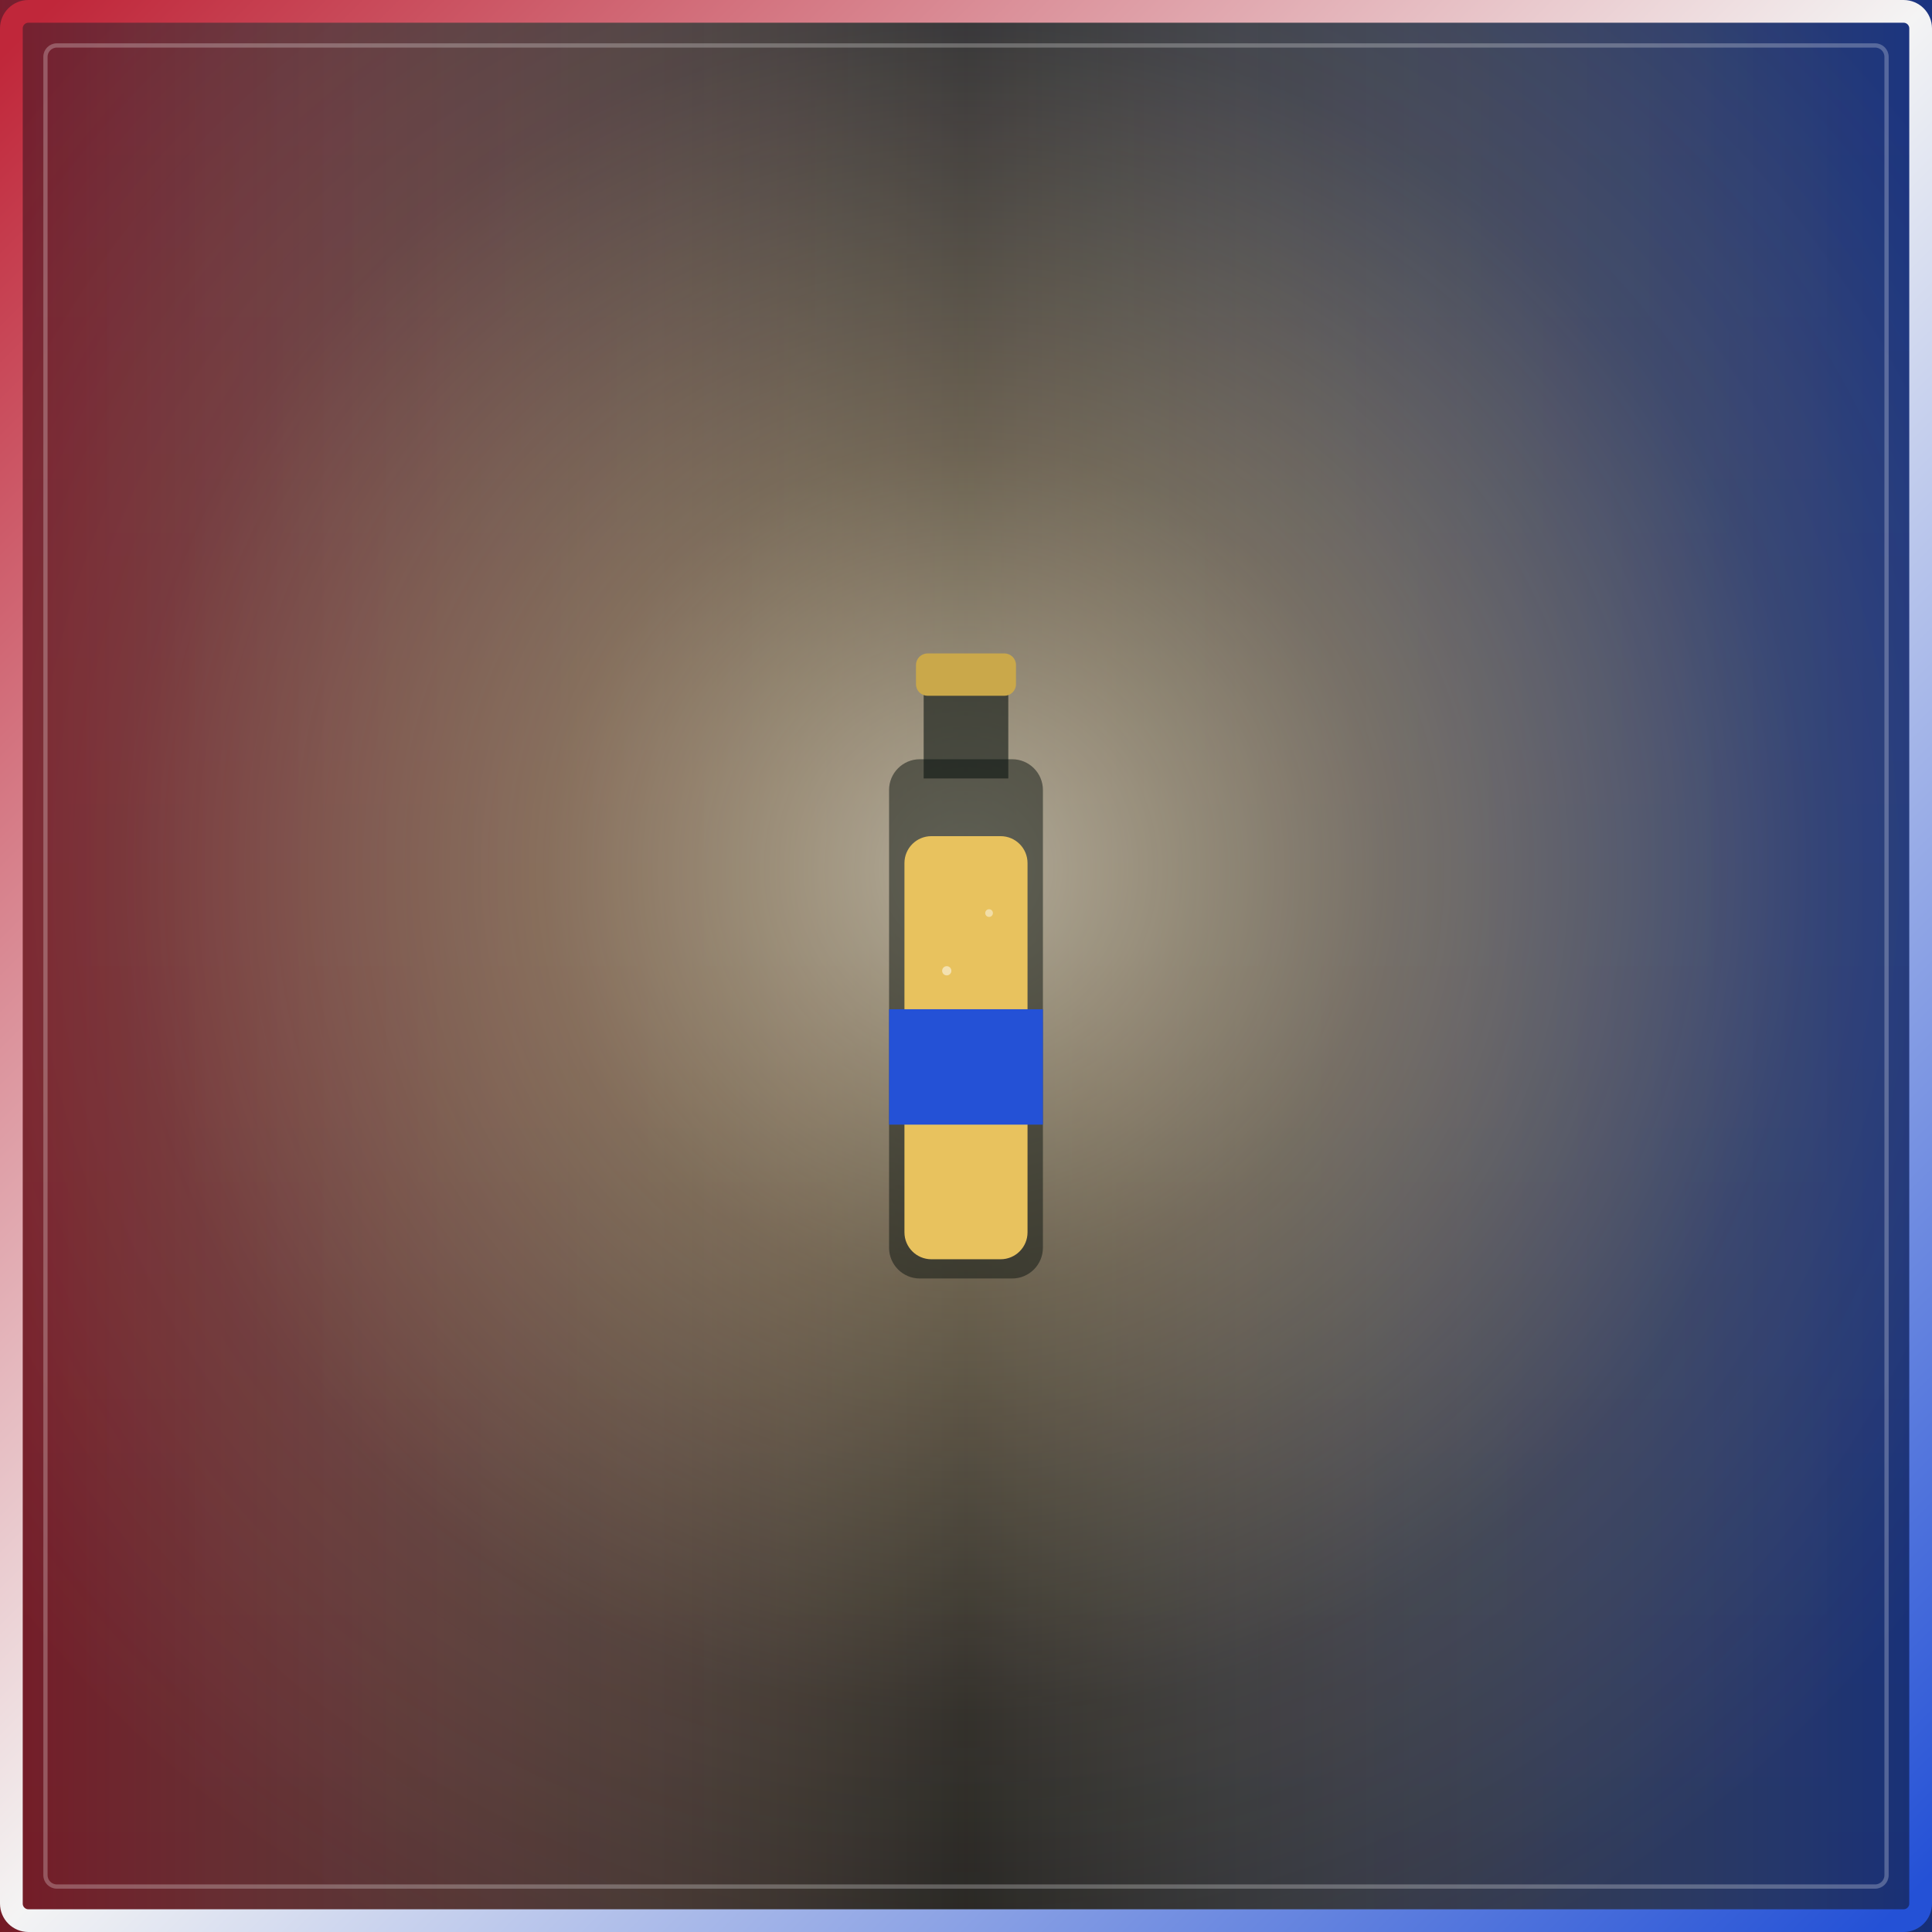
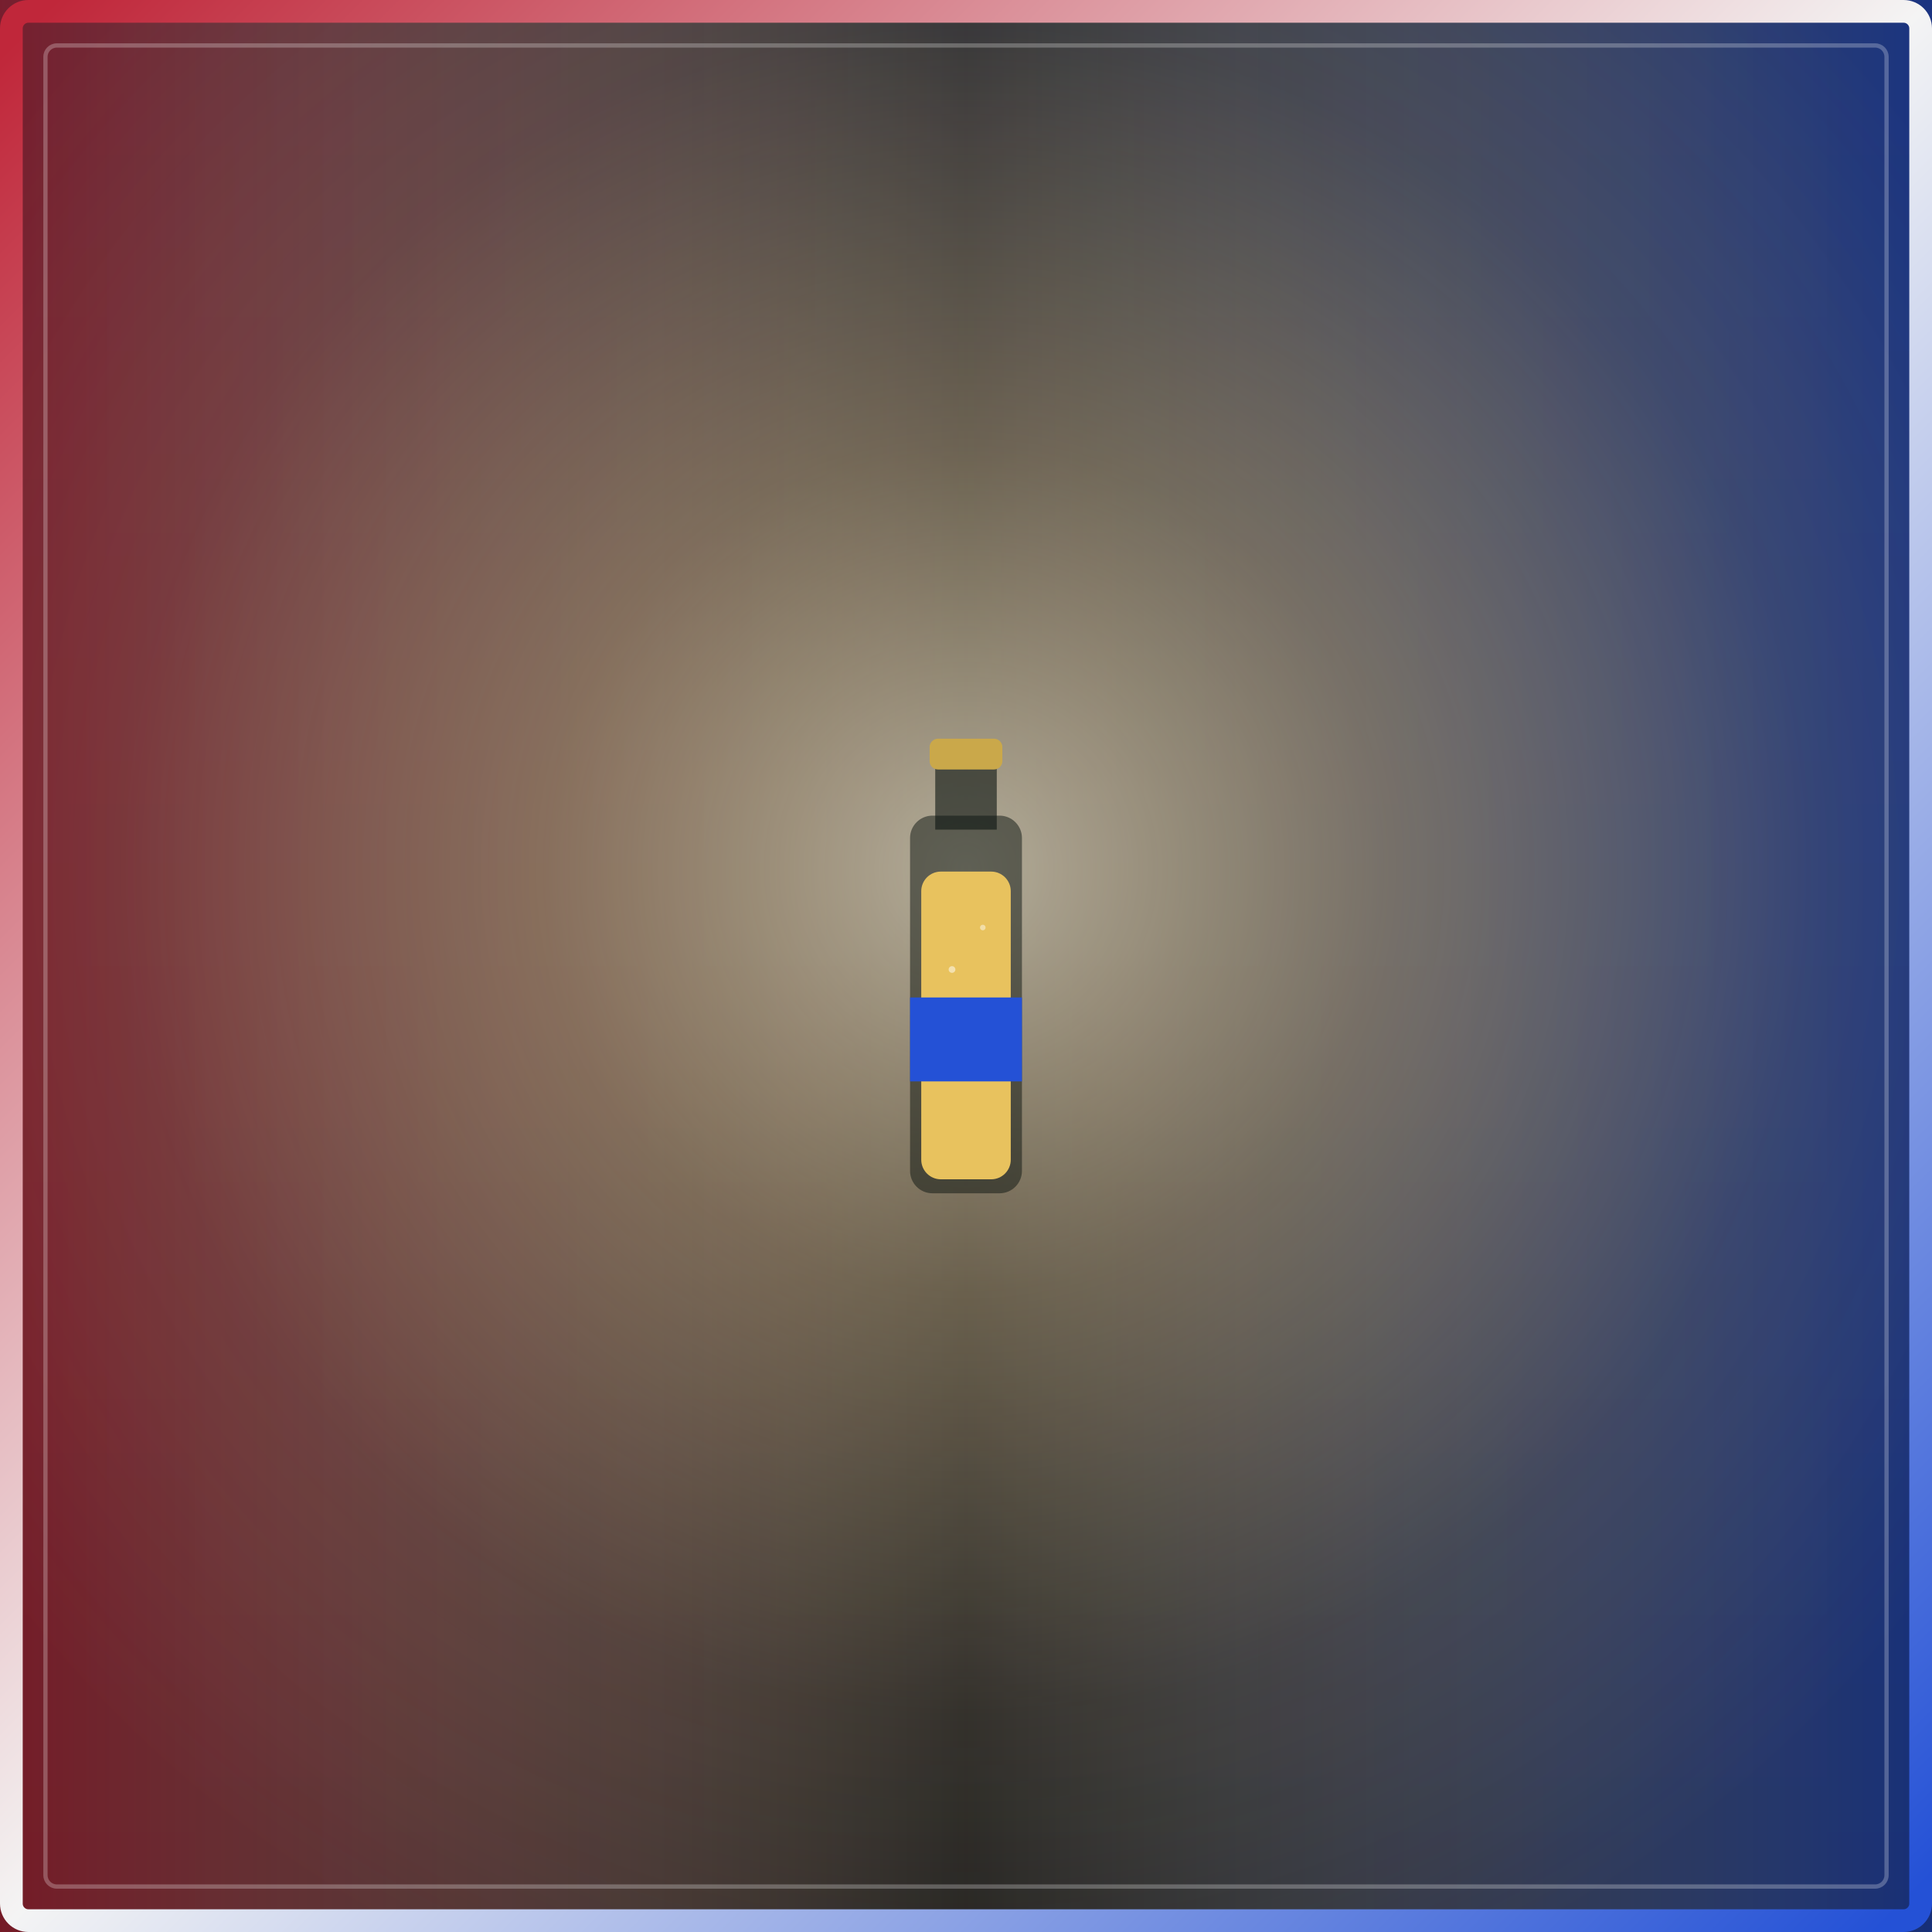
<svg xmlns="http://www.w3.org/2000/svg" width="100%" height="100%" viewBox="0 0 680 680" role="img">
  <defs>
    <linearGradient id="bgGrad" x1="0" y1="0" x2="0" y2="1">
      <stop offset="0" stop-color="#0a0e1a" />
      <stop offset="1" stop-color="#040507" />
    </linearGradient>
    <linearGradient id="patrioticBand" x1="0" y1="0" x2="1" y2="0">
      <stop offset="0" stop-color="#c0273a" stop-opacity="0.6" />
      <stop offset="0.5" stop-color="#fff4d6" stop-opacity="0.12" />
      <stop offset="1" stop-color="#2451d6" stop-opacity="0.55" />
    </linearGradient>
    <linearGradient id="frameGrad" x1="0" y1="0" x2="1" y2="1">
      <stop offset="0" stop-color="#c0273a" />
      <stop offset="0.5" stop-color="#f4f4f4" />
      <stop offset="1" stop-color="#2451d6" />
    </linearGradient>
    <radialGradient id="spot" cx="0.5" cy="0.45" r="0.62">
      <stop offset="0" stop-color="#fff4d6" stop-opacity="0.65" />
      <stop offset="0.35" stop-color="#ffdfa3" stop-opacity="0.32" />
      <stop offset="0.7" stop-color="#ffdfa3" stop-opacity="0.08" />
      <stop offset="1" stop-color="#ffdfa3" stop-opacity="0" />
    </radialGradient>
  </defs>
  <rect x="0" y="0" width="680" height="680" fill="url(#bgGrad)" />
  <rect x="0" y="0" width="680" height="680" fill="url(#patrioticBand)" />
  <rect x="0" y="0" width="680" height="680" fill="url(#spot)" />
-   <g transform="translate(109.85,158.92) scale(0.6769)">
+   <g transform="translate(172.62,208.31) scale(0.4923)">
    <rect x="300" y="160" width="80" height="270" rx="16" fill="#0c1410" opacity="0.5" />
    <rect x="308" y="200" width="64" height="220" rx="14" fill="#e8c25e" />
    <rect x="318" y="120" width="44" height="50" fill="#0c1410" opacity="0.6" />
    <rect x="314" y="105" width="52" height="22" rx="6" fill="#caa84a" />
    <rect x="300" y="290" width="80" height="60" fill="#2451d6" />
    <circle cx="330" cy="270" r="2.4" fill="#fff" opacity="0.5" />
    <circle cx="352" cy="240" r="2" fill="#fff" opacity="0.45" />
  </g>
  <rect x="4" y="4" width="672" height="672" rx="6" fill="none" stroke="url(#frameGrad)" stroke-width="8" />
  <rect x="16" y="16" width="648" height="648" rx="4" fill="none" stroke="#ffffff" stroke-opacity="0.25" stroke-width="1.5" />
</svg>
